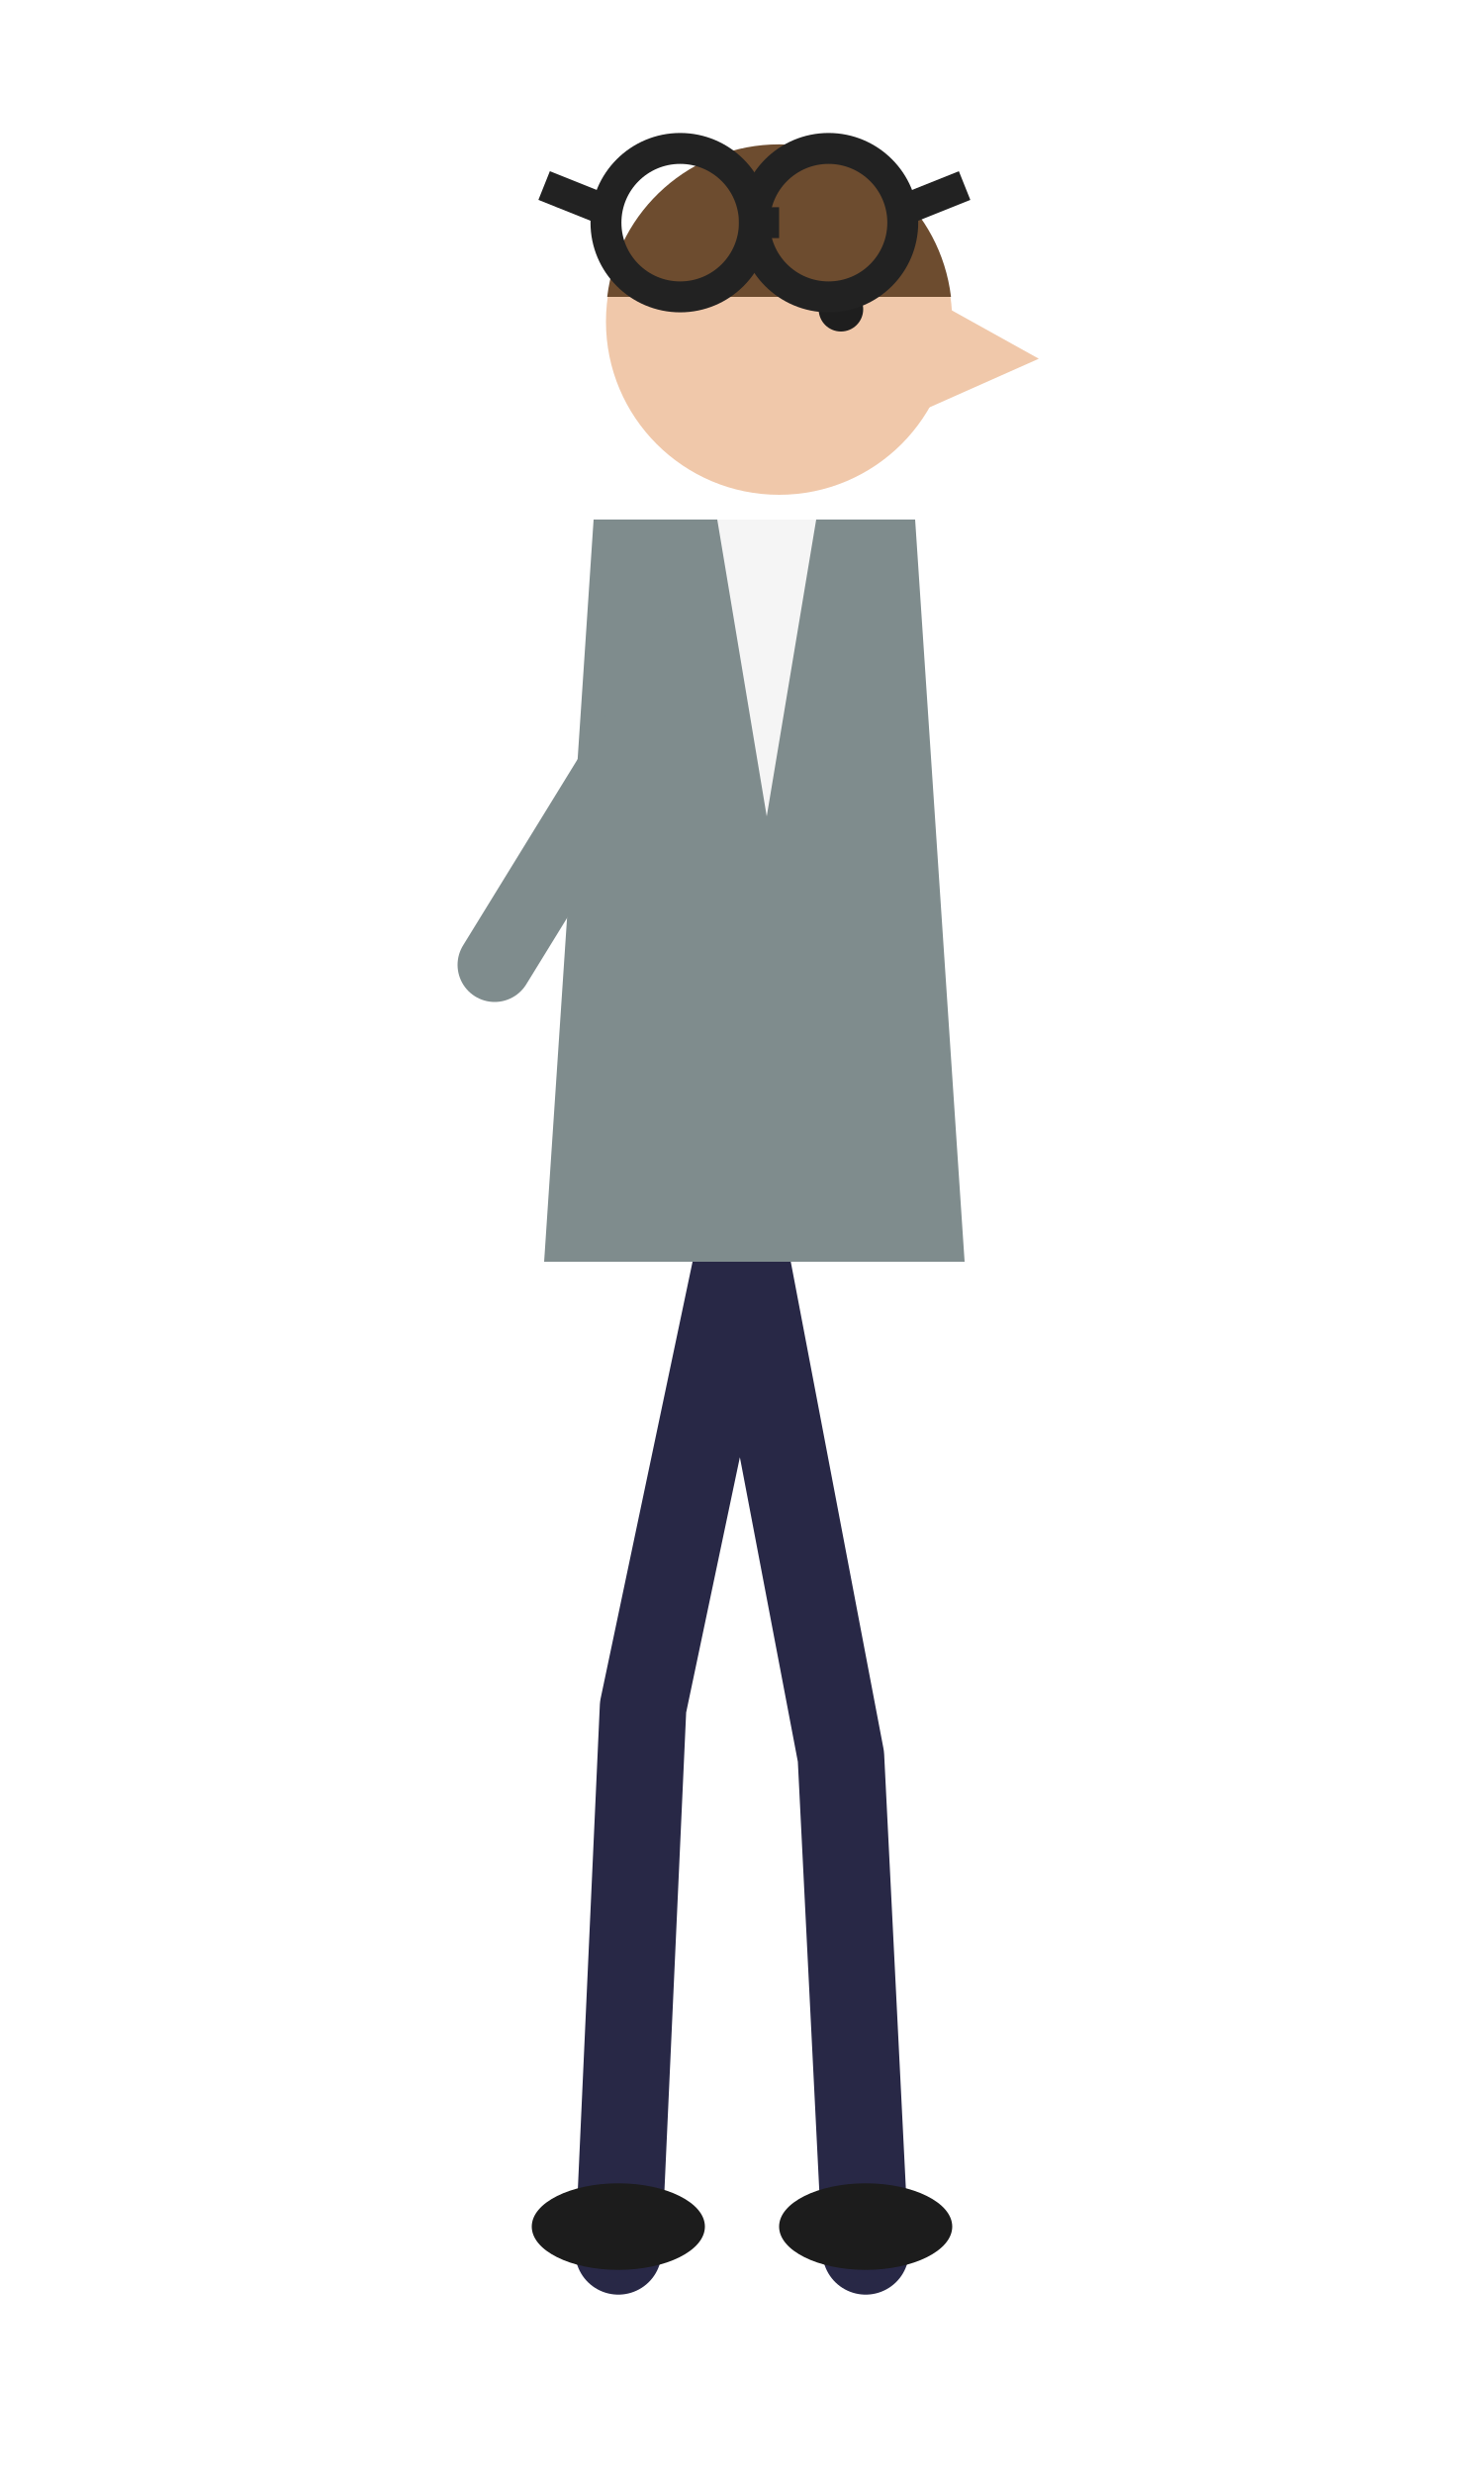
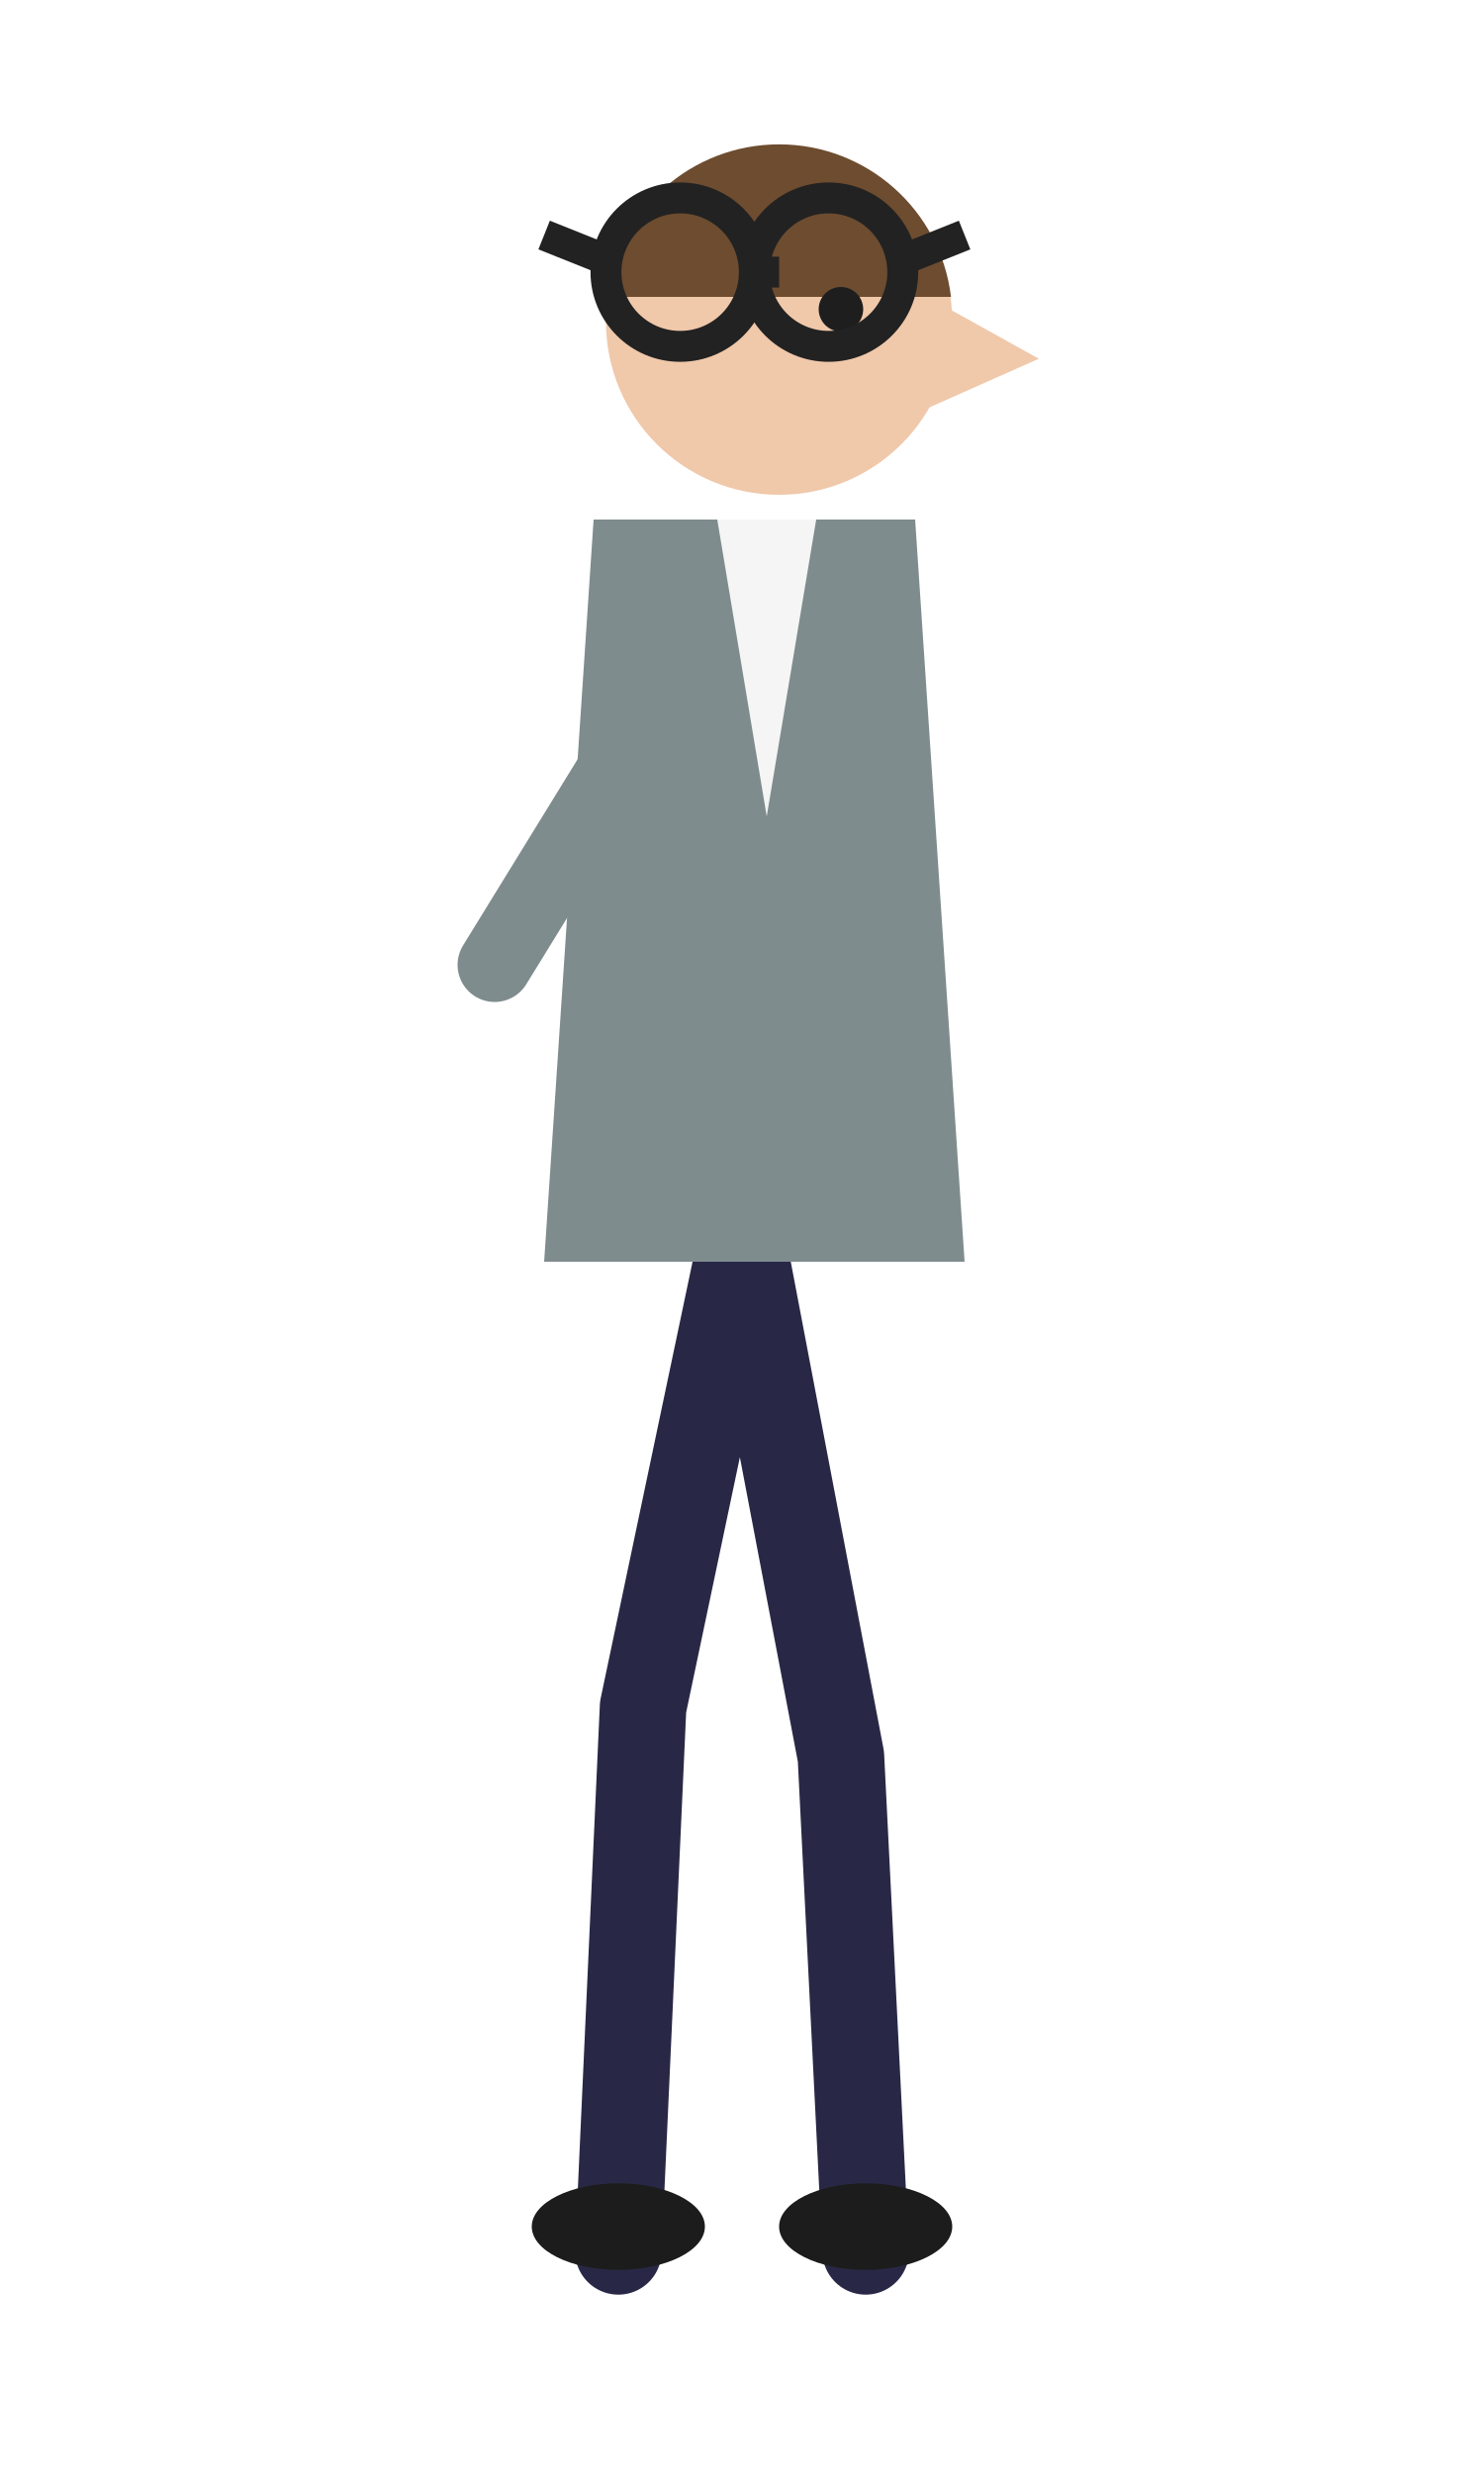
<svg xmlns="http://www.w3.org/2000/svg" viewBox="0 0 120 200" width="120" height="200">
  <g stroke="#282846" stroke-width="7" stroke-linecap="round" fill="none" stroke-linejoin="round">
    <path d="M60 100 L68 142 L70 182 M60 100 L52 138 L50 182" />
  </g>
  <ellipse cx="70" cy="180" rx="7" ry="3.5" fill="#1c1c1c" />
  <ellipse cx="50" cy="180" rx="7" ry="3.5" fill="#1c1c1c" />
  <path d="M48 42 L74 42 L78 102 L44 102 Z" fill="#7f8c8d" />
  <path d="M58 42 L66 42 L62 66 Z" fill="#f5f5f5" />
  <g stroke="#7f8c8d" stroke-width="6" stroke-linecap="round" fill="none">
    <path d="M56 52 L40 78" />
  </g>
  <circle cx="63" cy="26" r="14" fill="#f0c8aa" />
  <path d="M75 24 L84 29 L75 33 Z" fill="#f0c8aa" />
  <path d="M49.1 24 A14 14 0 0 1 76.9 24 Z" fill="#6d4c2f" />
  <circle cx="68" cy="25" r="1.8" fill="#1e1e1e" />
  <g stroke="#222" stroke-width="2.5" fill="none">
-     <circle cx="55" cy="18" r="6" />
-     <circle cx="67" cy="18" r="6" />
-     <path d="M61 18 L63 18 M49 17 L44 15 M73 17 L78 15" />
+     <circle cx="55" cy="22" r="6" />
+     <circle cx="67" cy="22" r="6" />
+     <path d="M61 22 L63 22 M49 21 L44 19 M73 21 L78 19" />
  </g>
</svg>
